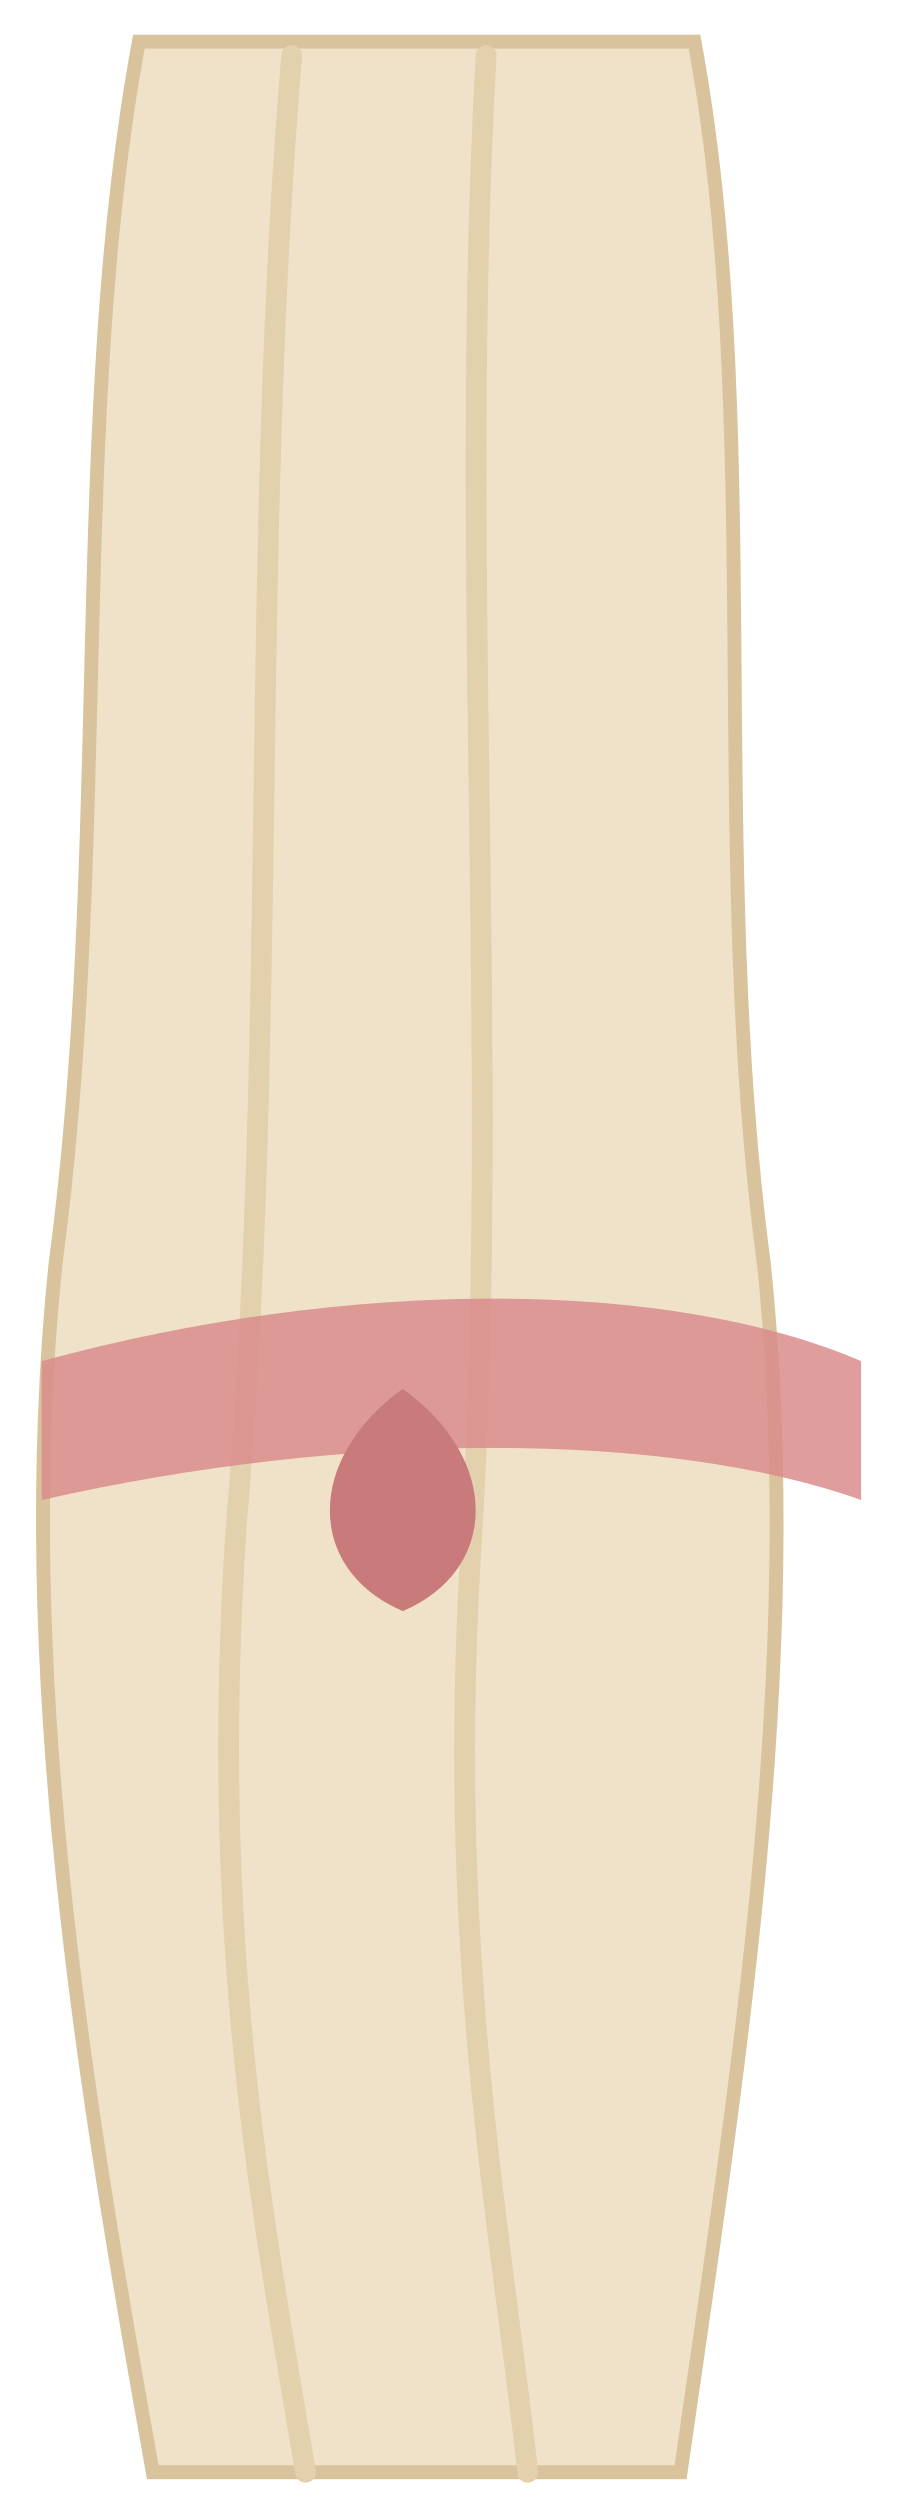
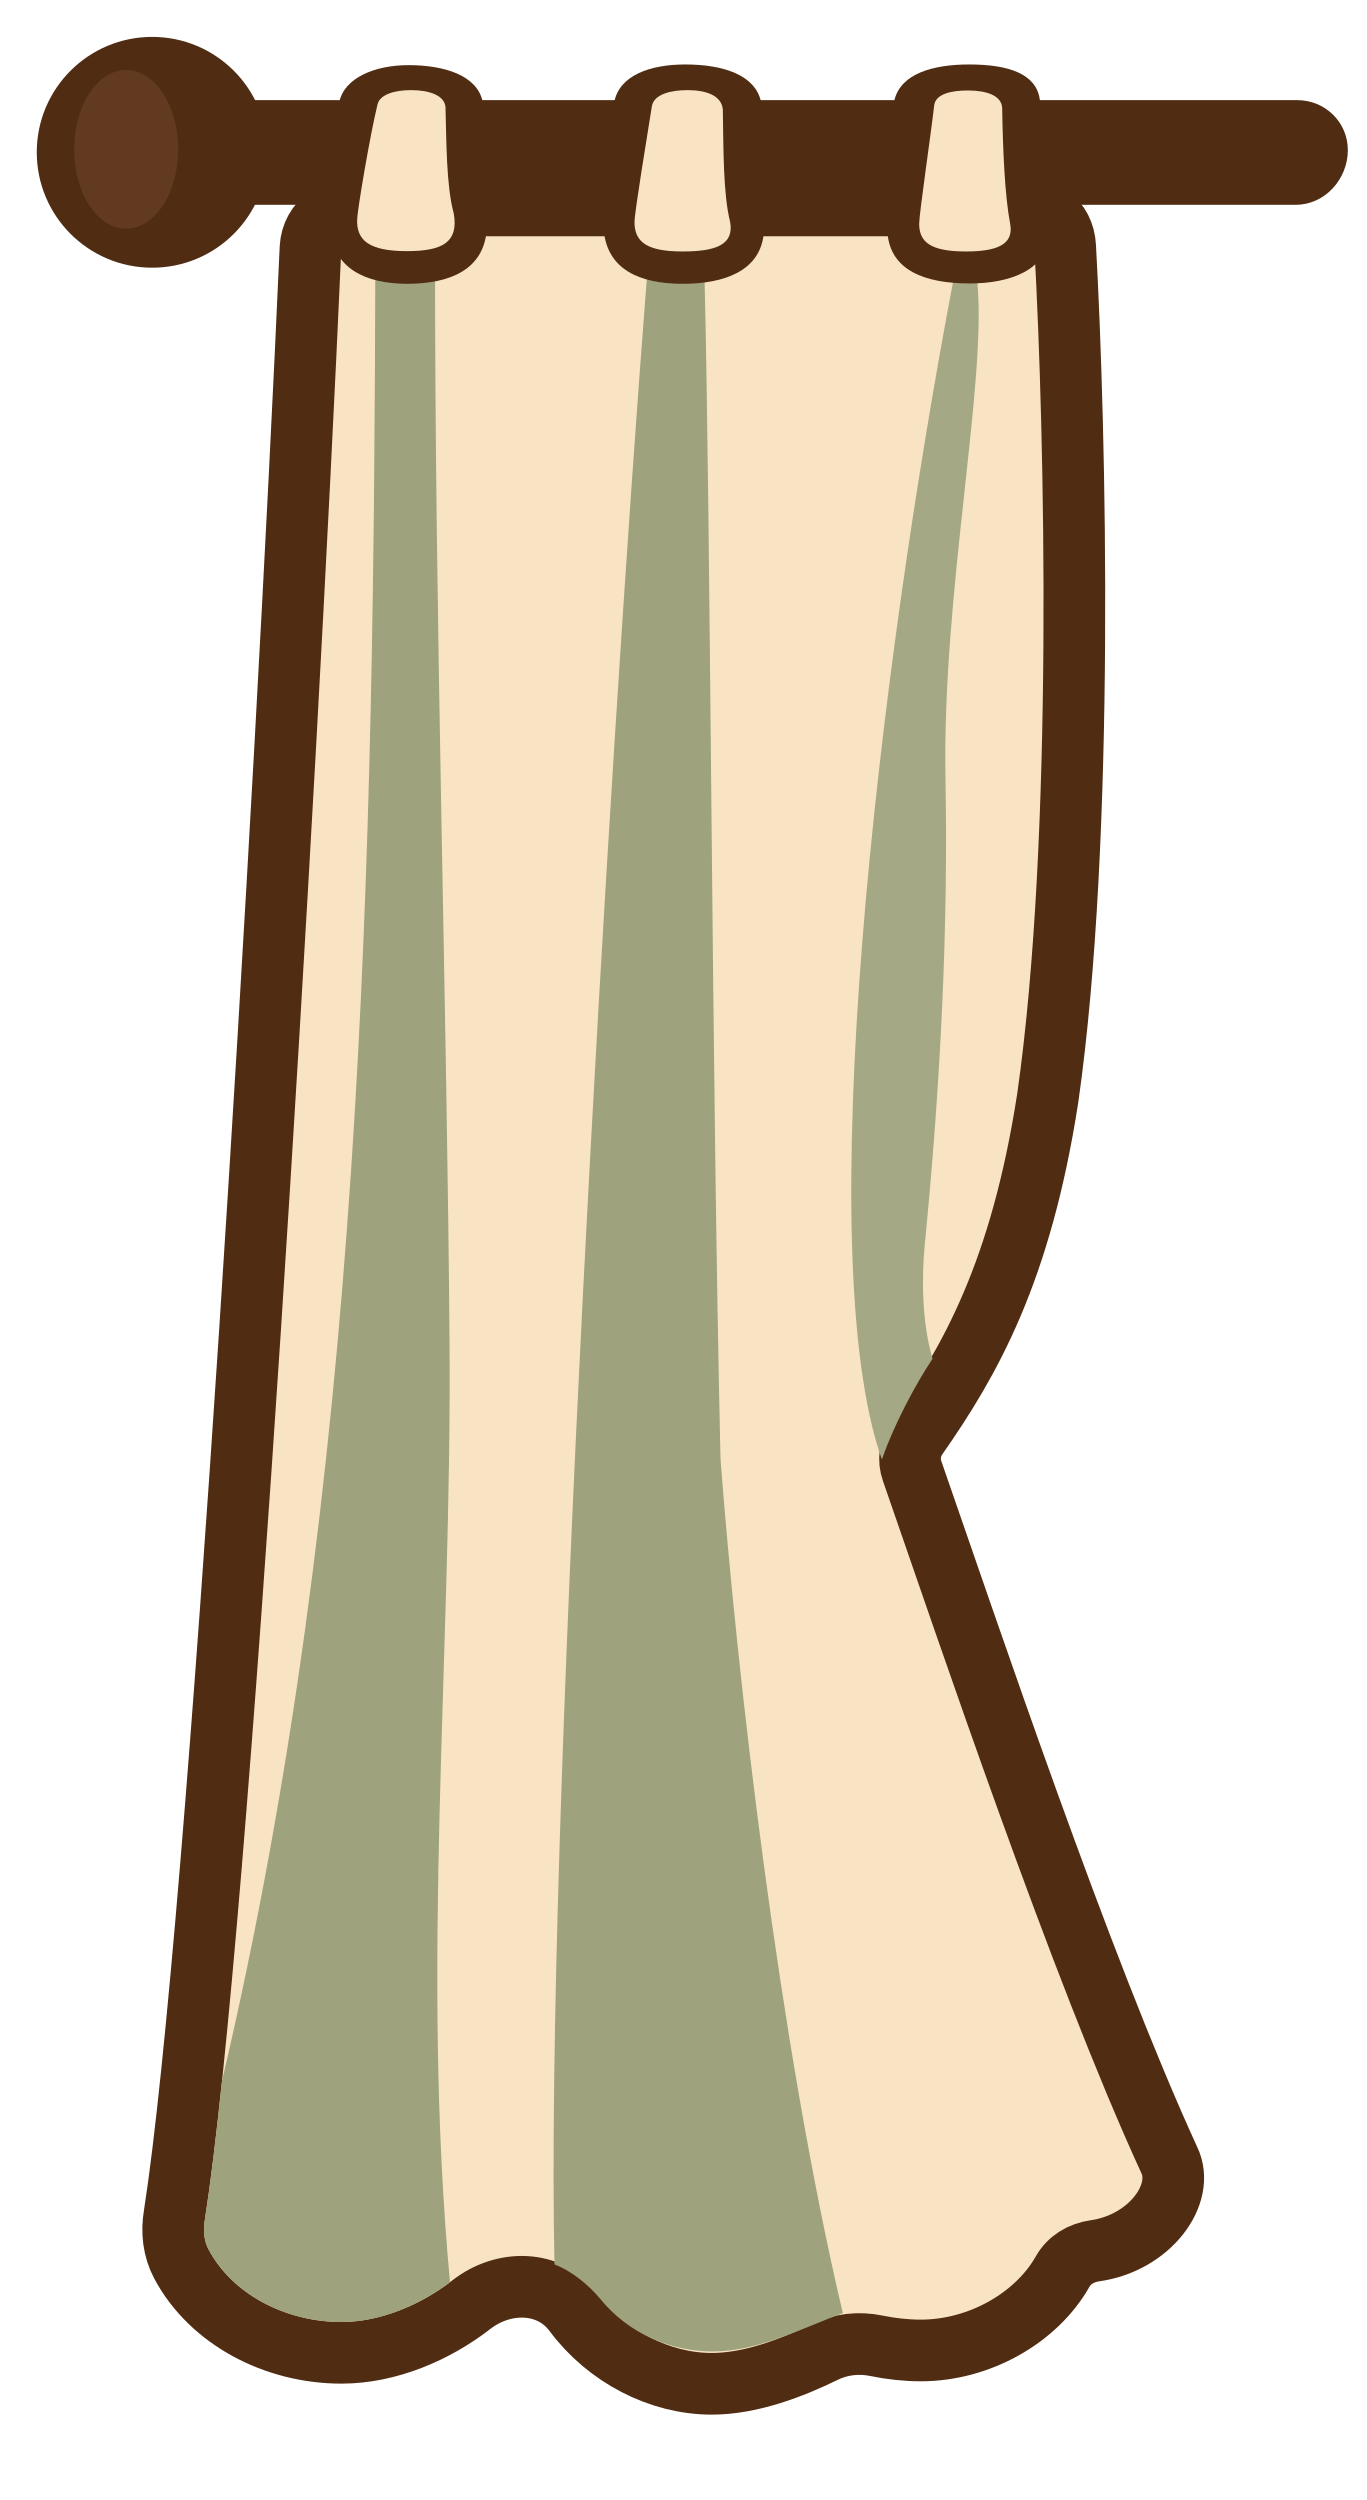
- <svg xmlns="http://www.w3.org/2000/svg" width="130" height="360" viewBox="0 0 130 360" fill="none" aria-hidden="true">
-   <path d="M20 6 C 10 60, 16 122, 8 182 C 2 240, 12 300, 22 356 L 98 356 C 106 300, 116 240, 110 182 C 102 122, 110 60, 100 6 Z" fill="#f0e2c8" stroke="#d8c39c" stroke-width="2" />
-   <g stroke="#e3d0ad" stroke-width="3" stroke-linecap="round">
-     <path d="M42 8 C 36 80, 40 150, 34 220 C 30 280, 38 320, 44 356" />
-     <path d="M70 8 C 66 80, 72 150, 68 220 C 64 280, 72 320, 76 356" />
+ <svg xmlns="http://www.w3.org/2000/svg" width="100%" height="100%" viewBox="0 0 41 75" version="1.1" xml:space="preserve" style="fill-rule:evenodd;clip-rule:evenodd;">
+   <rect id="Artboard1" x="0" y="0" width="40.9" height="74.04" style="fill:none;" />
+   <clipPath id="_clip1">
+     <rect x="0" y="0" width="40.9" height="74.04" />
+   </clipPath>
+   <g clip-path="url(#_clip1)">
+     <path d="M9.315,7.434c-0.73,16.45 -2.75,50.51 -4.08,59c-0.09,0.52 -0.03,1.04 0.21,1.49c0.88,1.65 2.8,2.66 4.8,2.66c1.4,0 2.82,-0.61 3.89,-1.44c0.97,-0.76 2.36,-0.75 3.09,0.23c0.99,1.33 2.57,2.14 4.13,2.14c1.17,0 2.41,-0.48 3.37,-0.95c0.49,-0.24 1.04,-0.3 1.57,-0.19c0.43,0.09 0.89,0.14 1.33,0.14c1.75,0 3.46,-0.97 4.25,-2.36c0.2,-0.36 0.56,-0.57 0.97,-0.63c1.65,-0.23 2.73,-1.71 2.23,-2.73c-2.67,-5.82 -6.03,-15.83 -7.71,-20.66c-0.12,-0.33 -0.07,-0.71 0.13,-1.01c1.6,-2.29 3.13,-4.95 3.94,-10.2c1.11,-7.79 0.83,-19.96 0.52,-25.53c-0.04,-0.8 -0.69,-1.23 -1.48,-1.23l-19.52,0c-0.89,0 -1.6,0.48 -1.64,1.27Z" style="fill:#f8e4c3;fill-rule:nonzero;stroke:#502c12;stroke-width:1.85px;" />
+     <path d="M19.415,8.224c-1.17,14.92 -3.06,47.15 -2.78,59.71c0.51,0.19 1.03,0.62 1.37,1.03c0.86,1.06 2.13,1.58 3.39,1.58c1.38,0 2.81,-0.76 3.89,-1.15c-1.92,-8.12 -3.19,-19.31 -3.67,-25.63c-0.27,-11.83 -0.29,-27.74 -0.48,-35.46c-0.57,0.07 -1.16,0.03 -1.72,-0.08Z" style="fill:#9ea27d;fill-rule:nonzero;" />
+     <path d="M28.635,8.224c-2.321,12.165 -4.332,29.445 -2.18,35.56c0.36,-1.03 1,-2.24 1.52,-3.02c-0.32,-1.12 -0.33,-2.41 -0.23,-3.45c0.49,-4.97 0.7,-9.61 0.62,-13.91c-0.11,-5.63 1.26,-11.95 0.95,-15.01l-0.68,-0.17Z" style="fill:#a5a885;fill-rule:nonzero;" />
+     <circle cx="4.565" cy="4.569" r="3.462" style="fill:#502c12;" />
+     <ellipse cx="3.785" cy="4.48" rx="1.561" ry="2.381" style="fill:#613a20;" />
+     <path d="M7.335,3.004l31.58,0c0.84,0 1.52,0.66 1.52,1.5c0,0.87 -0.69,1.64 -1.56,1.64l-31.37,0l-0.17,-3.14Z" style="fill:#502c12;fill-rule:nonzero;" />
+     <path d="M13.501,68.467c-0.904,0.683 -2.086,1.194 -3.256,1.194c-1.654,0 -3.258,-0.807 -3.986,-2.171c-0.144,-0.271 -0.169,-0.585 -0.115,-0.898l0.001,-0.007c0.161,-1.03 0.333,-2.435 0.511,-4.139c4.238,-18.026 4.562,-36.527 4.605,-54.912l1.791,-0c-0.014,10.94 0.36,22.649 0.434,32.804c0.069,9.382 -0.868,18.65 0.014,28.128Z" style="fill:#9ea27d;" />
+     <path d="M10.175,3.074c0.15,-0.75 1.09,-1.12 2.08,-1.12c1.08,0 2.08,0.31 2.23,1.12c0.14,1.12 0.18,2.63 0.12,3.76c-0.06,1.25 -1.1,1.68 -2.39,1.68c-1.25,0 -2.25,-0.47 -2.3,-1.68c-0.04,-1.27 0.06,-2.75 0.26,-3.76Z" style="fill:#502c12;fill-rule:nonzero;" />
+     <path d="M11.325,3.134c0.08,-0.33 0.58,-0.43 1.01,-0.43c0.53,0 1,0.15 1.03,0.51c0.03,1.04 0.02,2.36 0.25,3.2c0.14,0.85 -0.33,1.12 -1.41,1.12c-1.11,0 -1.52,-0.31 -1.49,-0.96c0.01,-0.29 0.378,-2.483 0.61,-3.44Z" style="fill:#f8e4c3;fill-rule:nonzero;" />
+     <path d="M18.425,3.074c0.15,-0.82 1.09,-1.14 2.13,-1.14c1.15,0 2.12,0.32 2.28,1.14c0.15,1.28 0.18,2.73 0.08,3.9c-0.09,1.16 -1.2,1.54 -2.43,1.54c-1.33,0 -2.26,-0.45 -2.37,-1.59c-0.1,-1.35 0.11,-2.83 0.31,-3.85Z" style="fill:#502c12;fill-rule:nonzero;" />
+     <path d="M19.555,3.194c0.06,-0.38 0.6,-0.49 1.07,-0.49c0.58,0 1.02,0.17 1.06,0.58c0.02,1.22 0.01,2.55 0.22,3.38c0.12,0.69 -0.45,0.88 -1.43,0.88c-1.06,0 -1.44,-0.28 -1.44,-0.88c0,-0.29 0.374,-2.546 0.52,-3.47Z" style="fill:#f8e4c3;fill-rule:nonzero;" />
+     <path d="M26.835,2.994c0.2,-0.79 1.16,-1.06 2.24,-1.06c1.18,0 2.02,0.28 2.12,1.06c0.15,1.4 0.28,3 0.26,4.04c-0.02,1.07 -1.17,1.47 -2.36,1.47c-1.38,0 -2.38,-0.41 -2.47,-1.51c-0.11,-1.4 0,-2.96 0.21,-4Z" style="fill:#502c12;fill-rule:nonzero;" />
+     <path d="M28.025,3.164c0.04,-0.36 0.55,-0.45 1.01,-0.45c0.56,0 1,0.15 1.03,0.51c0.02,1.27 0.08,2.66 0.24,3.49c0.12,0.64 -0.43,0.83 -1.33,0.83c-1.04,0 -1.4,-0.27 -1.4,-0.83c0,-0.3 0.359,-2.732 0.45,-3.55Z" style="fill:#f8e4c3;fill-rule:nonzero;" />
  </g>
-   <path d="M6 196 C 50 184, 96 184, 124 196 L 124 216 C 96 206, 50 206, 6 216 Z" fill="#d98c8c" opacity="0.85" />
-   <path d="M58 200 C 44 210, 44 226, 58 232 C 72 226, 72 210, 58 200 Z" fill="#c97b7b" />
</svg>
